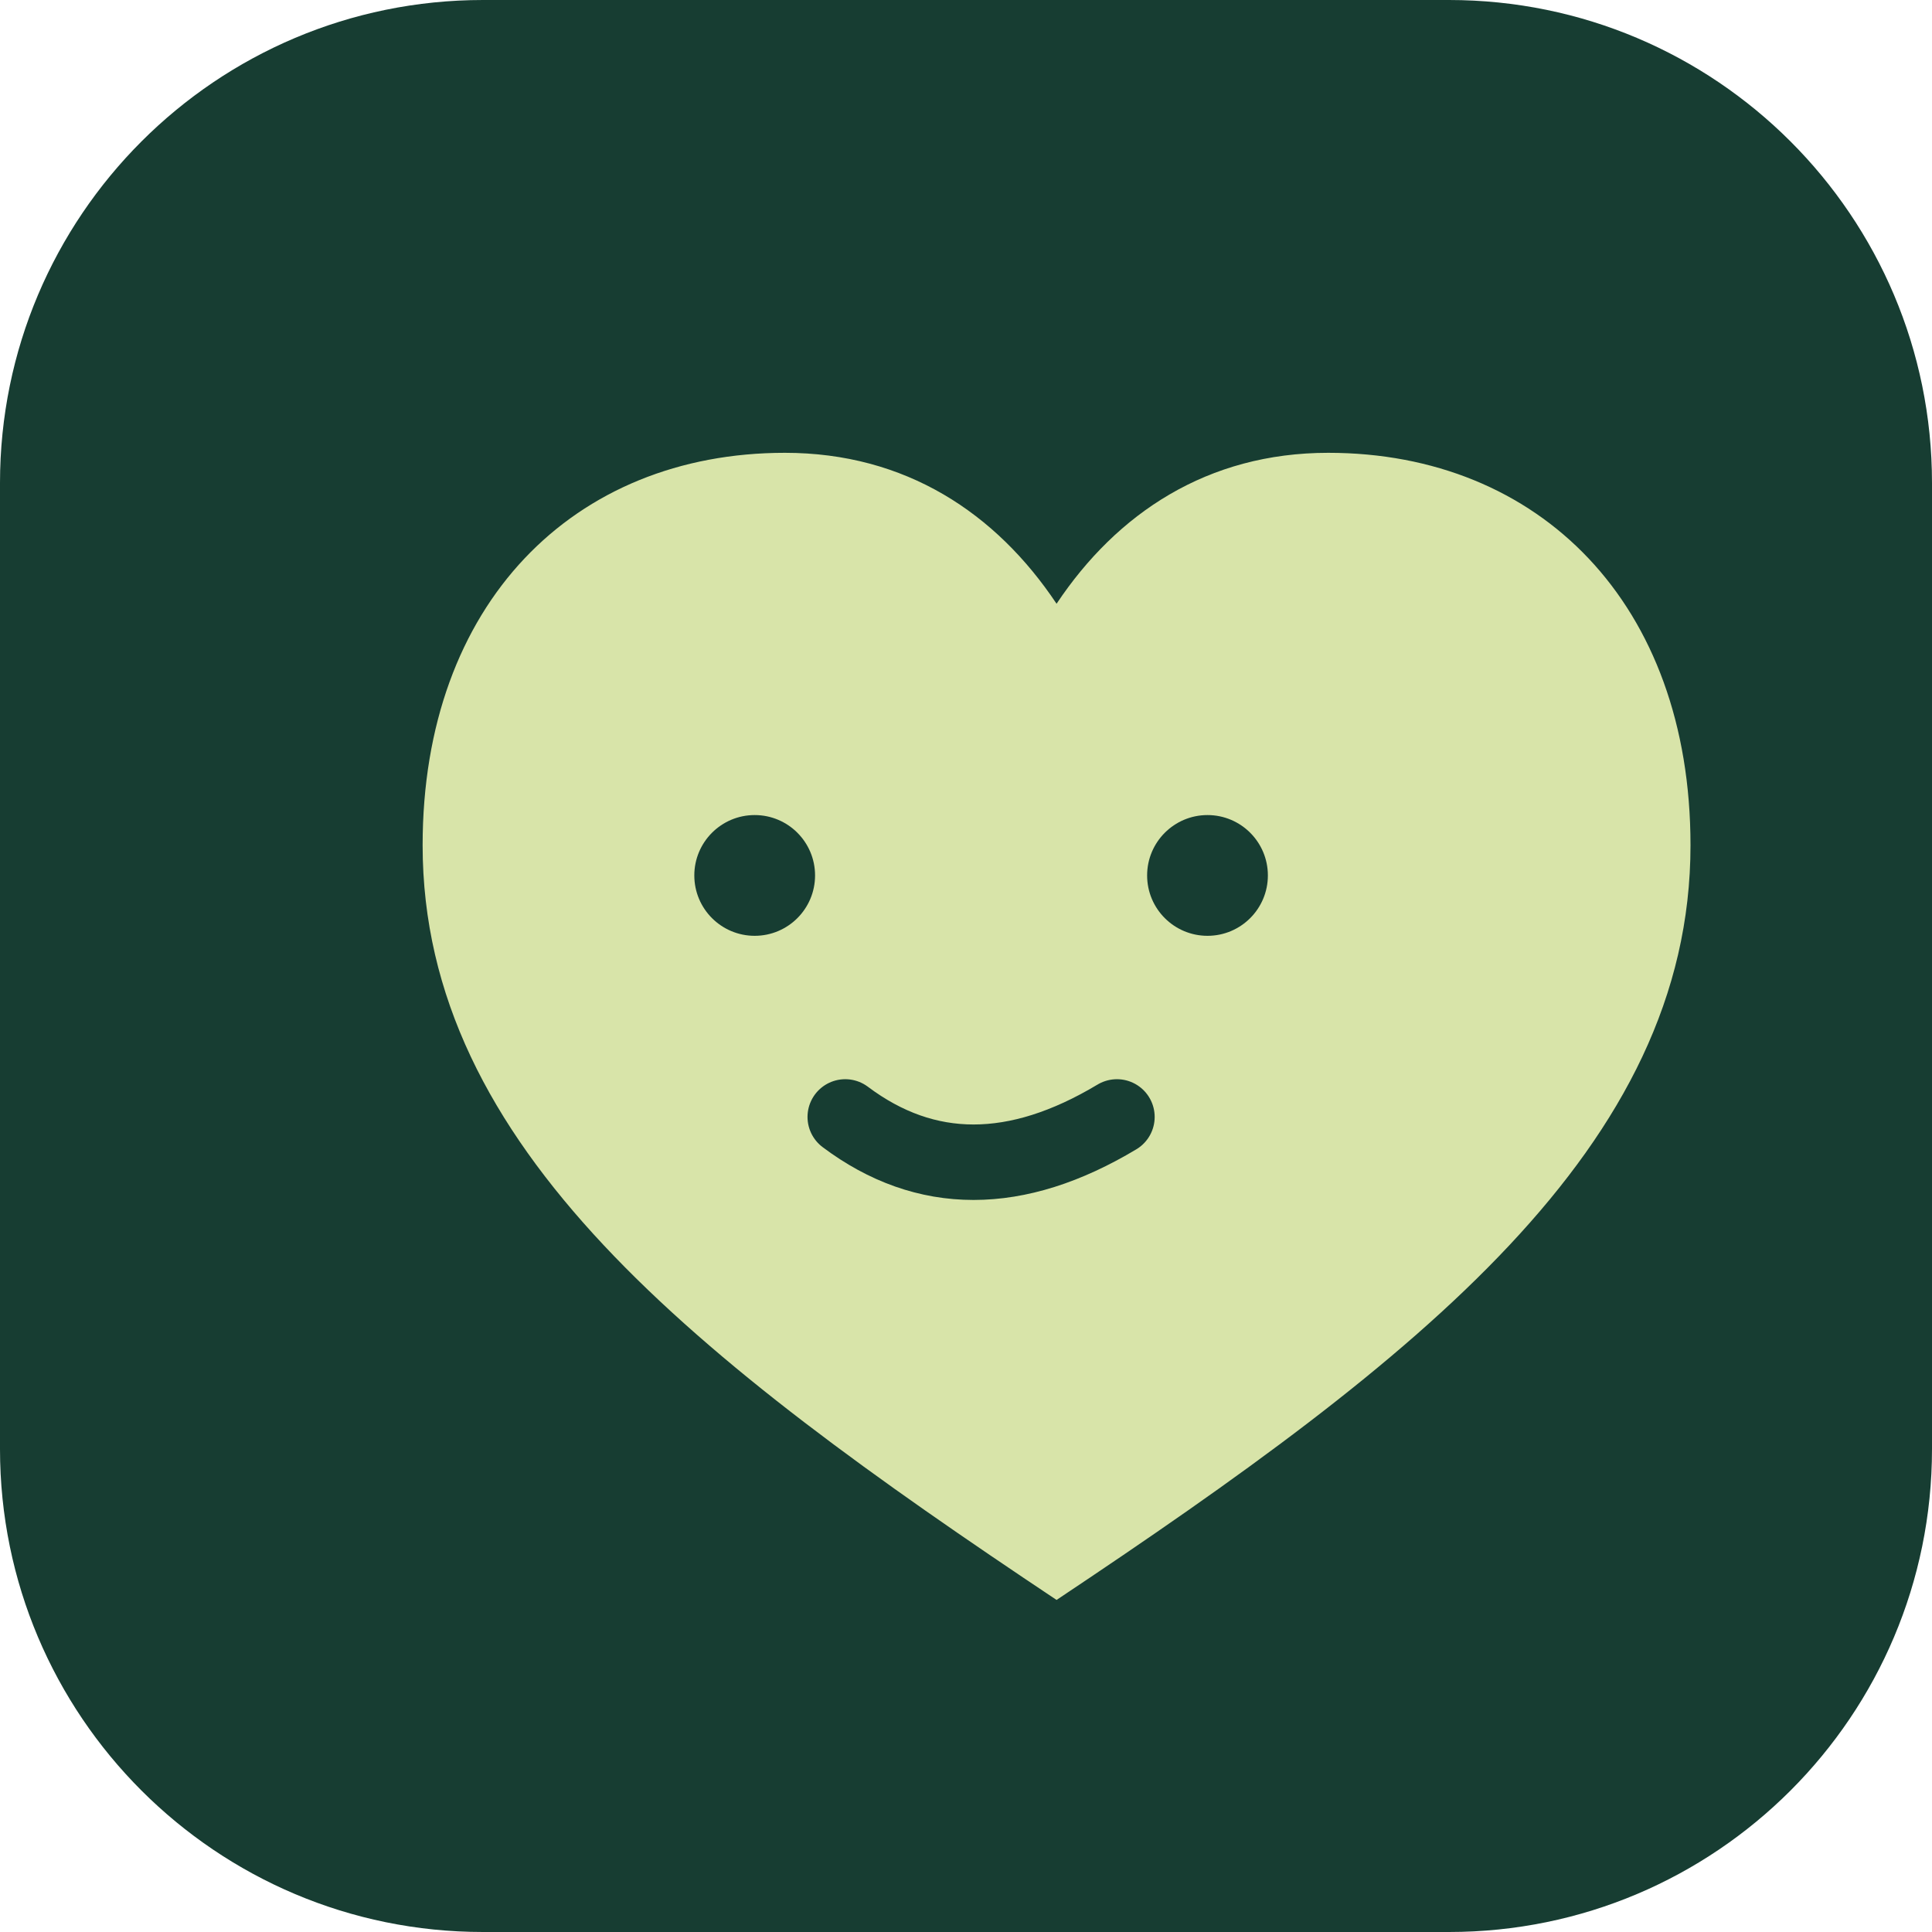
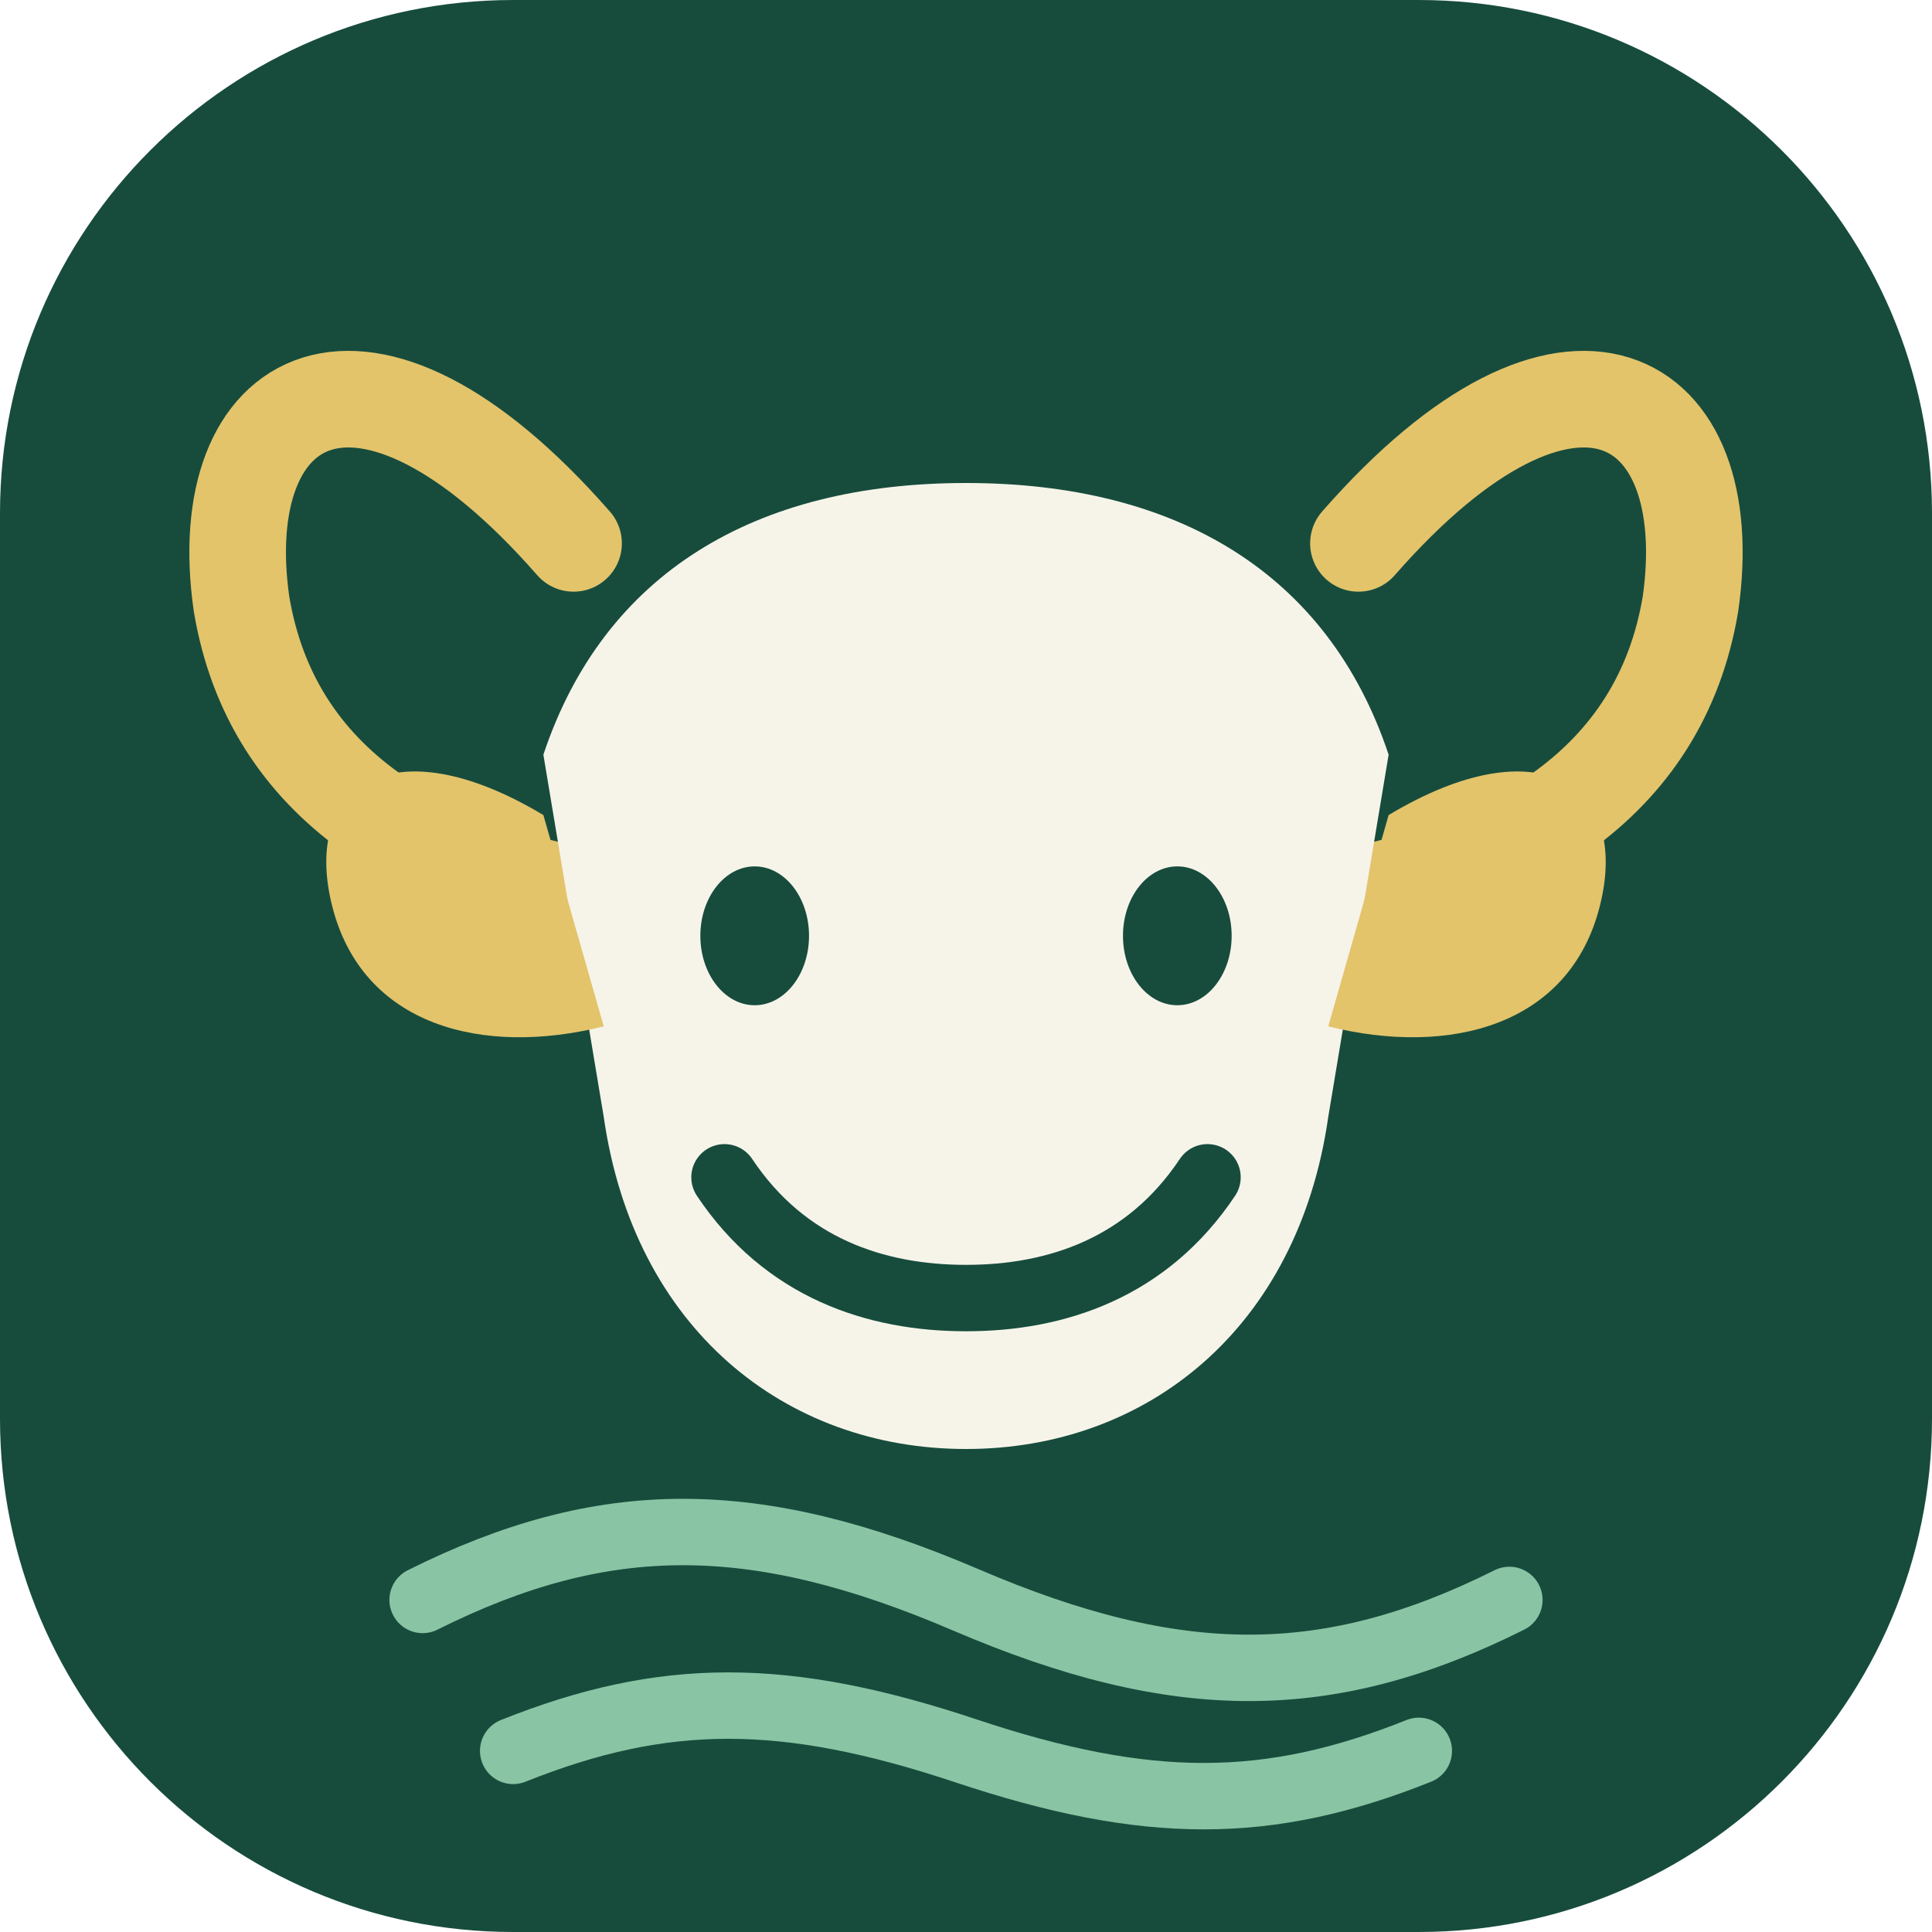
- <svg xmlns="http://www.w3.org/2000/svg" viewBox="0 0 64 64">
-   <rect width="64" height="64" rx="16" fill="#173d32" />
-   <path d="M14 28c0-8 5-13 12-13 4 0 7 2 9 5 2-3 5-5 9-5 7 0 12 5 12 13 0 10-9 17-21 25C23 45 14 38 14 28Z" fill="#d8e4a9" />
-   <circle cx="25" cy="29" r="2" fill="#173d32" />
-   <circle cx="40" cy="29" r="2" fill="#173d32" />
-   <path d="M28 37q4 3 9 0" fill="none" stroke="#173d32" stroke-width="2.5" stroke-linecap="round" />
+ <svg xmlns="http://www.w3.org/2000/svg" viewBox="0 0 64 64" role="img" aria-labelledby="title desc">
+   <rect width="64" height="64" rx="17" fill="#174c3d" />
+   <path d="M19 18C12 10 7 13 8 20c1 6 6 9 13 10M45 18c7-8 12-5 11 2-1 6-6 9-13 10" fill="none" stroke="#e3c46b" stroke-width="3.2" stroke-linecap="round" />
+   <path d="M18 25c2-6 7-9 14-9s12 3 14 9l-2 12c-1 7-6 11-12 11s-11-4-12-11z" fill="#f6f4e9" />
+   <path d="M18 27c-5-3-8-1-7 3 1 4 5 5 9 4M46 27c5-3 8-1 7 3-1 4-5 5-9 4" fill="#e3c46b" />
+   <ellipse cx="25" cy="31" rx="1.8" ry="2.3" fill="#174c3d" />
+   <ellipse cx="39" cy="31" rx="1.8" ry="2.3" fill="#174c3d" />
+   <path d="M24 39c2 3 5 4 8 4s6-1 8-4" fill="none" stroke="#174c3d" stroke-width="2.2" stroke-linecap="round" />
+   <path d="M14 53c6-3 11-3 18 0s12 3 18 0M17 58c5-2 9-2 15 0s10 2 15 0" fill="none" stroke="#89c5a4" stroke-width="2.2" stroke-linecap="round" />
</svg>
